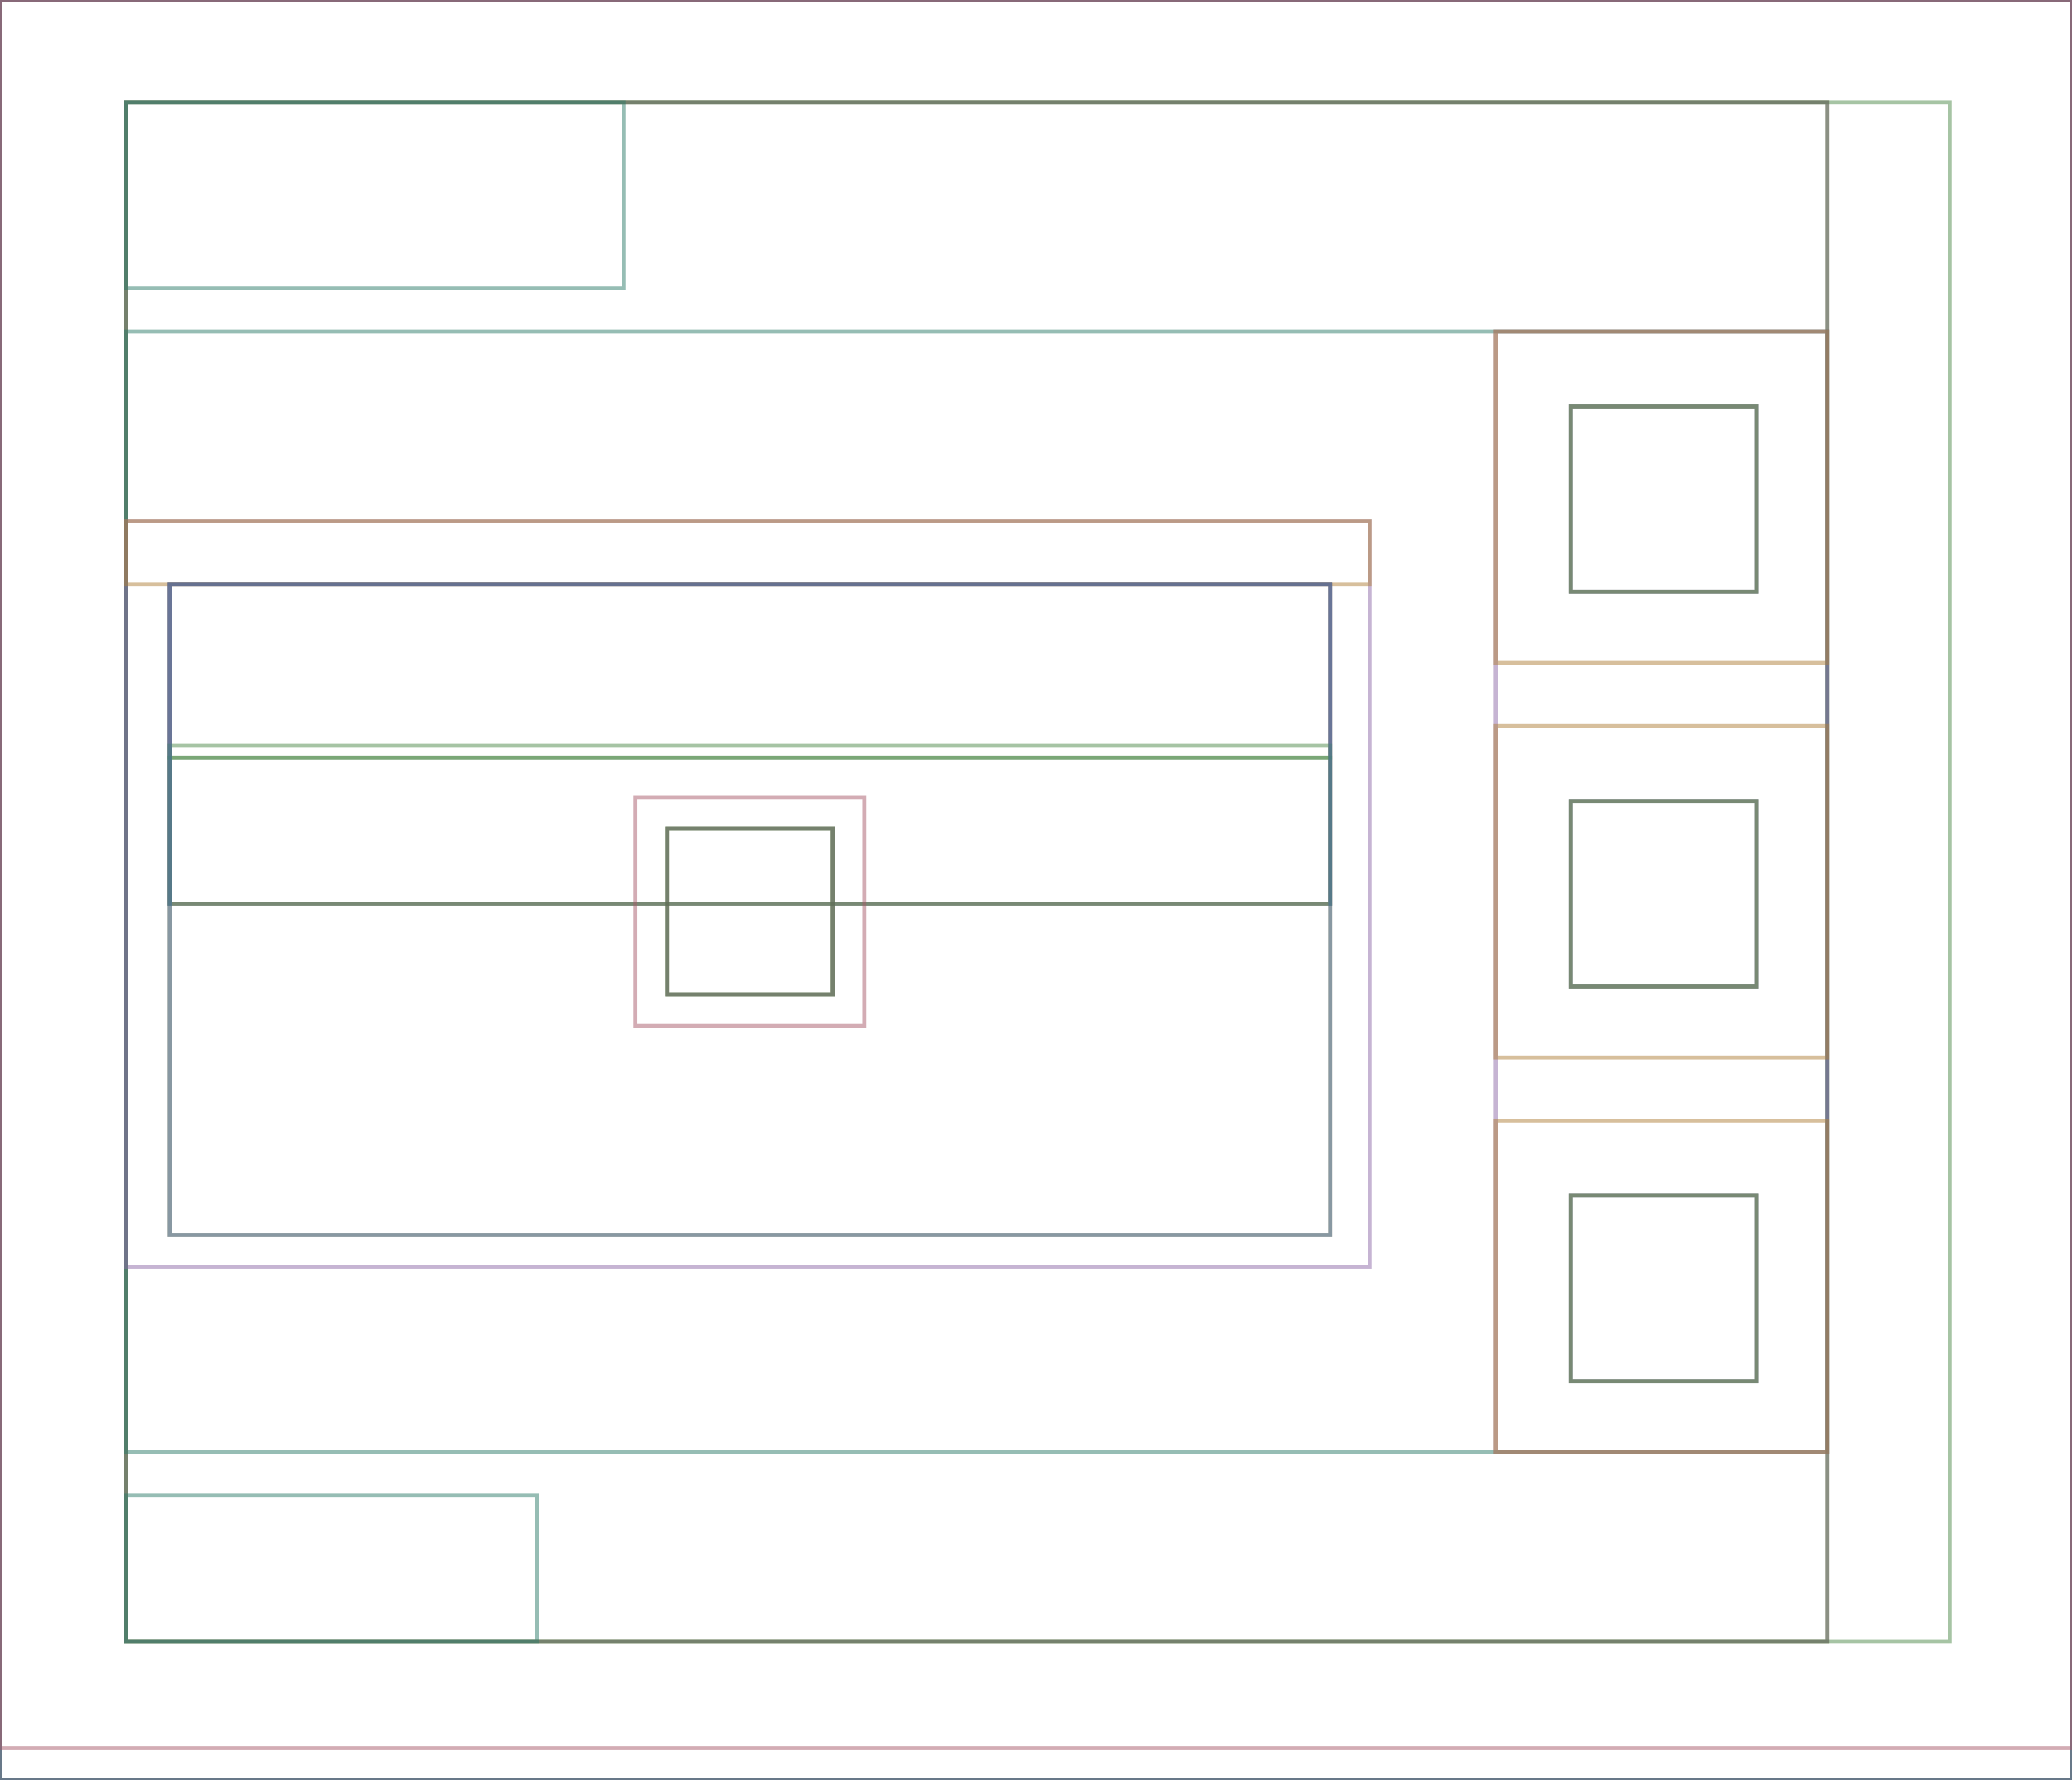
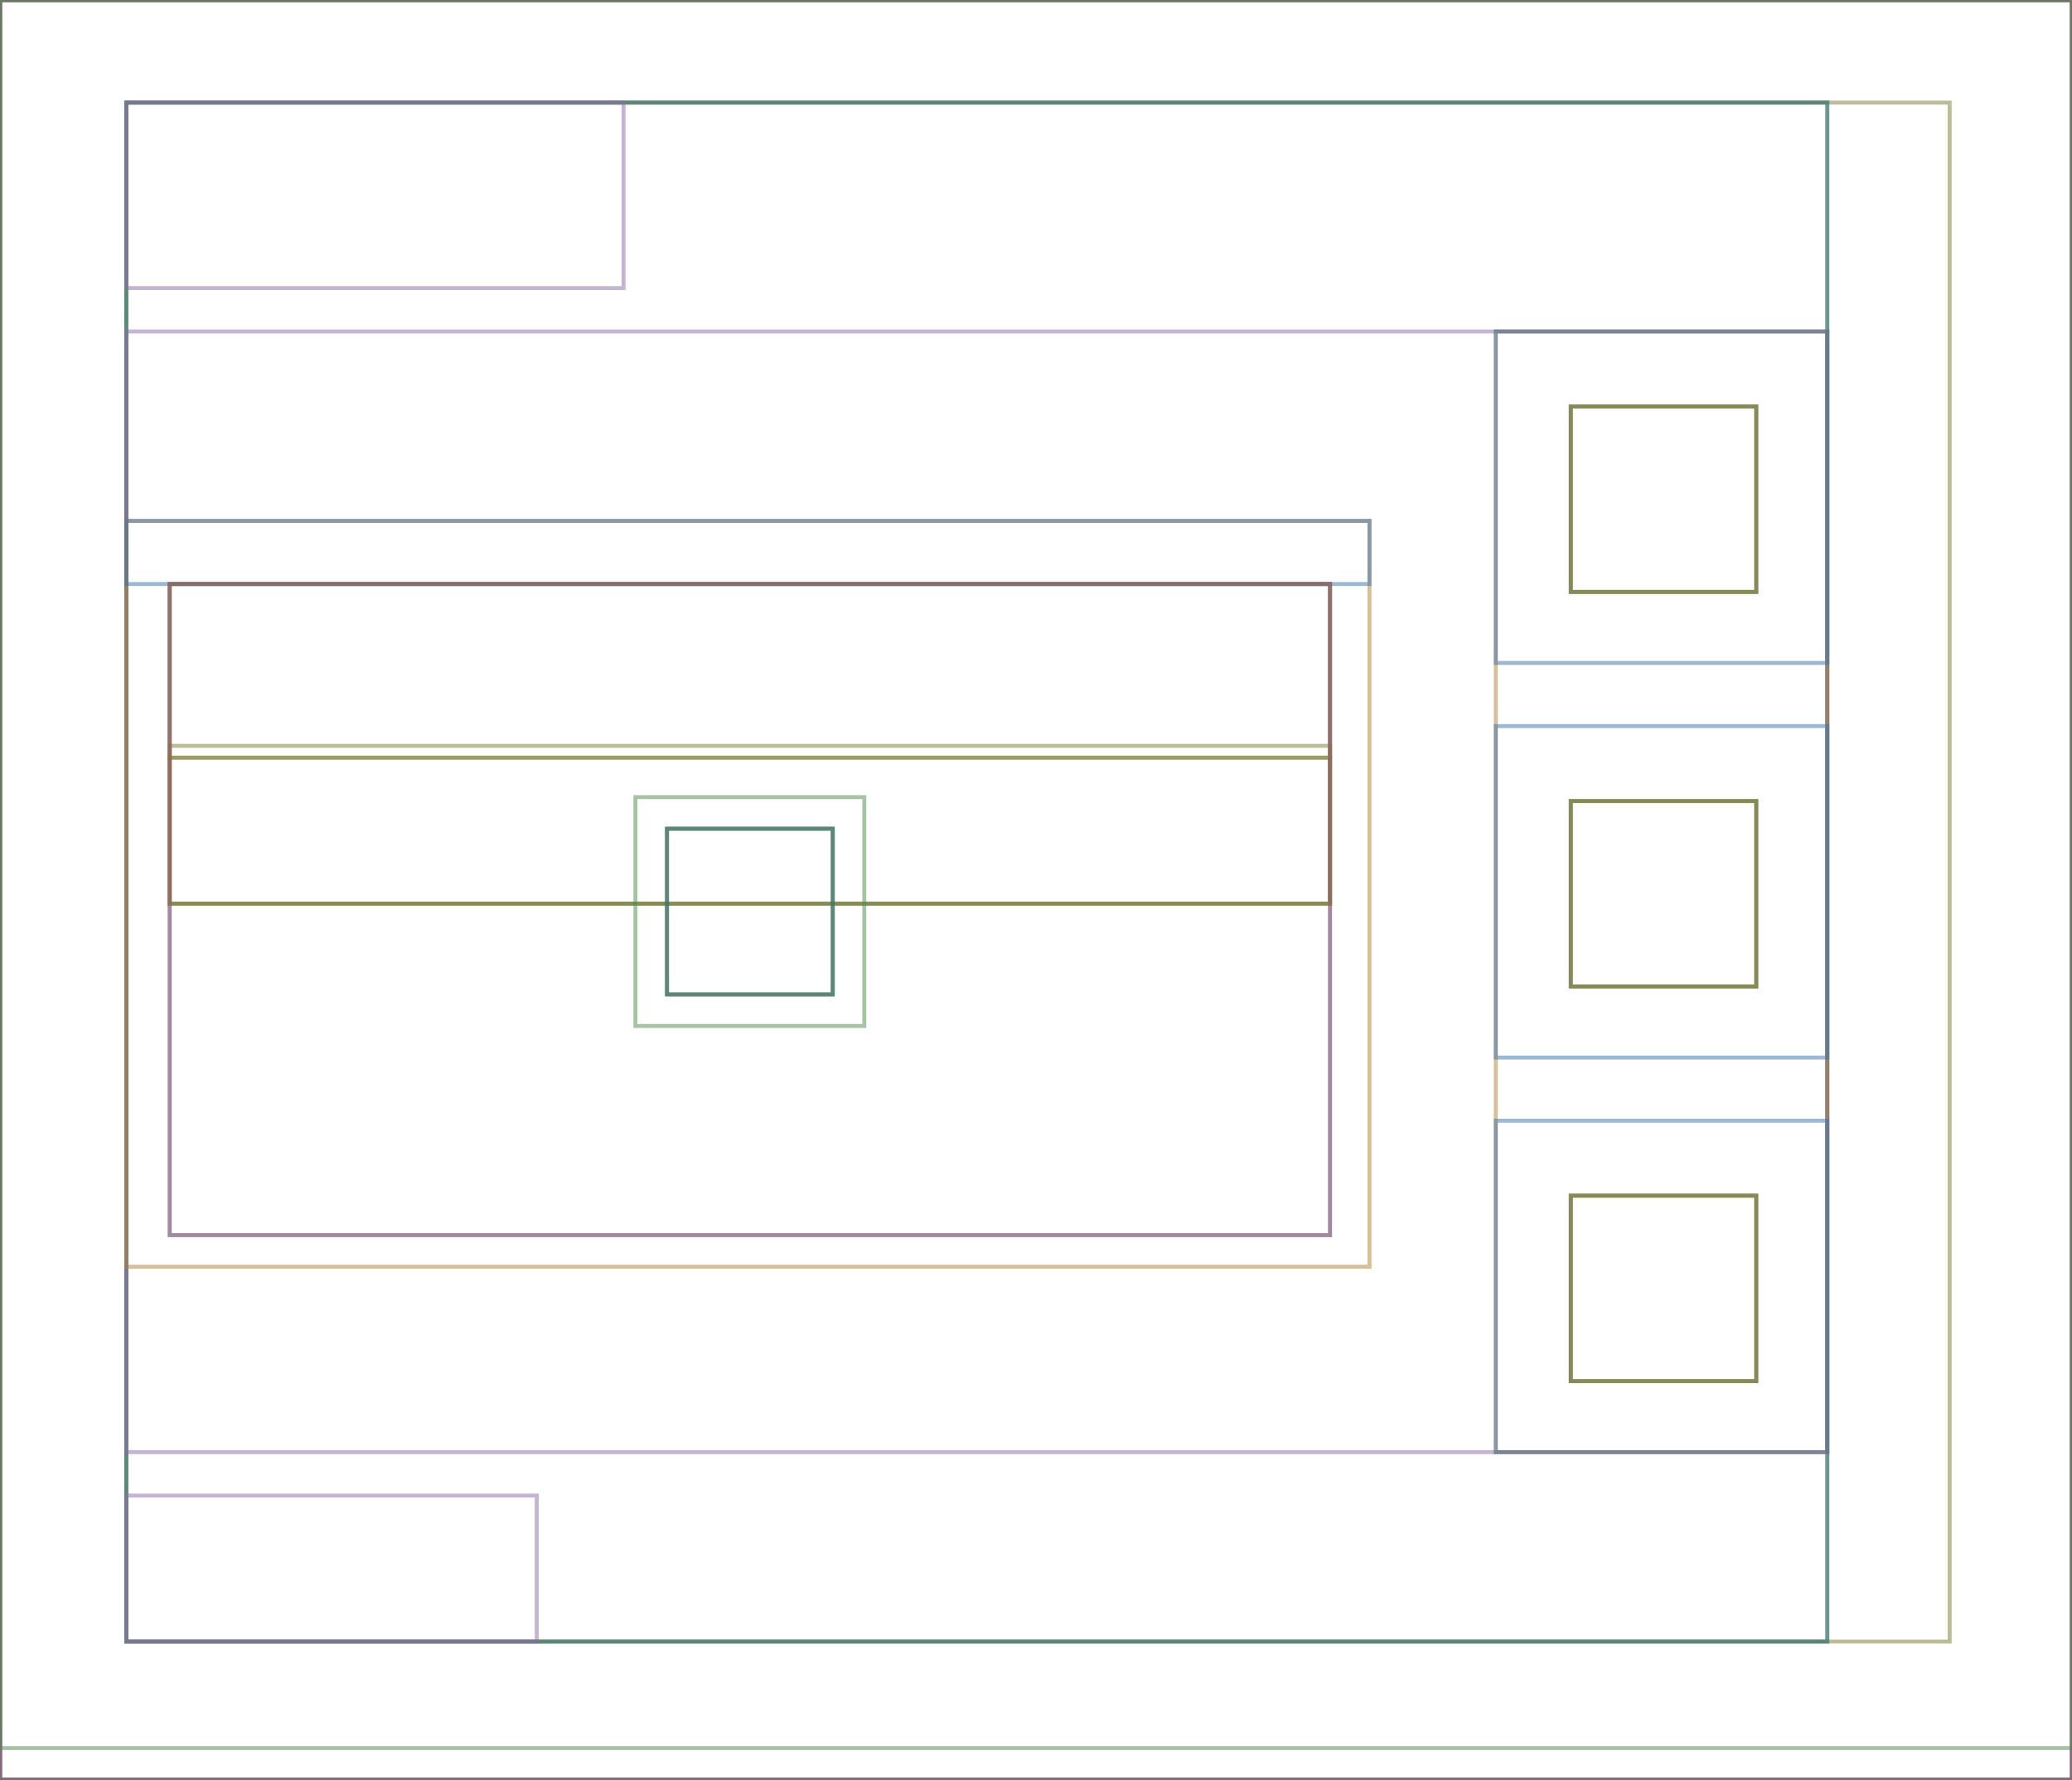
<svg xmlns="http://www.w3.org/2000/svg" viewBox="0 0 525 451" width="525" height="451" role="img" aria-label="Card/Garage-Closing-Light layout wireframe">
  <rect width="525" height="451" fill="#ffffff" />
  <g>
    <rect x="0" y="0" width="525" height="451" fill="none" fill-opacity="0" stroke="#5B6470" stroke-width="1" stroke-opacity="0.5" />
  </g>
  <g>
    <rect x="0" y="0" width="525" height="451" fill="none" fill-opacity="0" stroke="#2E7D6B" stroke-width="1" stroke-opacity="0.5" />
  </g>
  <g>
    <rect x="0" y="0" width="525" height="451" fill="none" fill-opacity="0" stroke="#8E6BA8" stroke-width="1" stroke-opacity="0.5" />
  </g>
  <g>
    <rect x="0" y="0" width="525" height="451" fill="none" fill-opacity="0" stroke="#B0813B" stroke-width="1" stroke-opacity="0.5" />
  </g>
  <g>
    <rect x="0" y="0" width="525" height="451" fill="none" fill-opacity="0" stroke="#3B72A8" stroke-width="1" stroke-opacity="0.5" />
  </g>
  <g>
-     <rect x="0" y="0" width="525" height="443" fill="none" fill-opacity="0" stroke="#A85B6B" stroke-width="1" stroke-opacity="0.5" />
+     <rect x="0" y="0" width="525" height="451" fill="none" fill-opacity="0" stroke="#A85B6B" stroke-width="1" stroke-opacity="0.5" />
  </g>
  <g>
-     <rect x="32" y="26" width="462" height="390" fill="none" fill-opacity="0" stroke="#4F8A4A" stroke-width="1" stroke-opacity="0.5" />
+     <rect x="0" y="0" width="525" height="443" fill="none" fill-opacity="0" stroke="#4F8A4A" stroke-width="1" stroke-opacity="0.5" />
  </g>
  <g>
-     <rect x="32" y="26" width="431" height="390" fill="none" fill-opacity="0" stroke="#7A7A33" stroke-width="1" stroke-opacity="0.5" />
+     <rect x="32" y="26" width="462" height="390" fill="none" fill-opacity="0" stroke="#7A7A33" stroke-width="1" stroke-opacity="0.5" />
  </g>
  <g>
    <rect x="32" y="26" width="431" height="390" fill="none" fill-opacity="0" stroke="#5B6470" stroke-width="1" stroke-opacity="0.5" />
  </g>
  <g>
-     <rect x="32" y="26" width="126" height="47" fill="none" fill-opacity="0" stroke="#2E7D6B" stroke-width="1" stroke-opacity="0.5" />
+     <rect x="32" y="26" width="431" height="390" fill="none" fill-opacity="0" stroke="#2E7D6B" stroke-width="1" stroke-opacity="0.5" />
  </g>
  <g>
-     <rect x="32" y="84" width="431" height="284" fill="none" fill-opacity="0" stroke="#2E7D6B" stroke-width="1" stroke-opacity="0.5" />
+     <rect x="32" y="26" width="126" height="47" fill="none" fill-opacity="0" stroke="#8E6BA8" stroke-width="1" stroke-opacity="0.5" />
  </g>
  <g>
-     <rect x="32" y="132" width="315" height="189" fill="none" fill-opacity="0" stroke="#8E6BA8" stroke-width="1" stroke-opacity="0.5" />
+     <rect x="32" y="84" width="431" height="284" fill="none" fill-opacity="0" stroke="#8E6BA8" stroke-width="1" stroke-opacity="0.5" />
  </g>
  <g>
-     <rect x="32" y="132" width="315" height="16" fill="none" fill-opacity="0" stroke="#B0813B" stroke-width="1" stroke-opacity="0.5" />
+     <rect x="32" y="132" width="315" height="189" fill="none" fill-opacity="0" stroke="#B0813B" stroke-width="1" stroke-opacity="0.5" />
  </g>
  <g>
-     <rect x="43" y="148" width="294" height="165" fill="none" fill-opacity="0" stroke="#B0813B" stroke-width="1" stroke-opacity="0.5" />
+     <rect x="32" y="132" width="315" height="16" fill="none" fill-opacity="0" stroke="#3B72A8" stroke-width="1" stroke-opacity="0.5" />
  </g>
  <g>
-     <rect x="43" y="148" width="294" height="81" fill="none" fill-opacity="0" stroke="#3B72A8" stroke-width="1" stroke-opacity="0.5" />
+     <rect x="43" y="148" width="294" height="165" fill="none" fill-opacity="0" stroke="#3B72A8" stroke-width="1" stroke-opacity="0.5" />
  </g>
  <g>
    <rect x="43" y="148" width="294" height="81" fill="none" fill-opacity="0" stroke="#A85B6B" stroke-width="1" stroke-opacity="0.5" />
  </g>
  <g>
-     <rect x="43" y="189" width="294" height="3" fill="none" fill-opacity="0" stroke="#4F8A4A" stroke-width="1" stroke-opacity="0.5" />
+     <rect x="43" y="148" width="294" height="81" fill="none" fill-opacity="0" stroke="#4F8A4A" stroke-width="1" stroke-opacity="0.5" />
  </g>
  <g>
-     <rect x="43" y="192" width="294" height="37" fill="none" fill-opacity="0" stroke="#4F8A4A" stroke-width="1" stroke-opacity="0.5" />
+     <rect x="43" y="189" width="294" height="3" fill="none" fill-opacity="0" stroke="#7A7A33" stroke-width="1" stroke-opacity="0.5" />
  </g>
  <g>
-     <rect x="43" y="148" width="294" height="165" fill="none" fill-opacity="0" stroke="#3B72A8" stroke-width="1" stroke-opacity="0.5" />
+     <rect x="43" y="192" width="294" height="37" fill="none" fill-opacity="0" stroke="#7A7A33" stroke-width="1" stroke-opacity="0.5" />
  </g>
  <g>
-     <rect x="161" y="202" width="58" height="58" fill="none" fill-opacity="0" stroke="#A85B6B" stroke-width="1" stroke-opacity="0.5" />
+     <rect x="43" y="148" width="294" height="165" fill="none" fill-opacity="0" stroke="#A85B6B" stroke-width="1" stroke-opacity="0.5" />
  </g>
  <g>
-     <rect x="169" y="210" width="42" height="42" fill="none" fill-opacity="0" stroke="#4F8A4A" stroke-width="1" stroke-opacity="0.5" />
+     <rect x="161" y="202" width="58" height="58" fill="none" fill-opacity="0" stroke="#4F8A4A" stroke-width="1" stroke-opacity="0.5" />
  </g>
  <g>
    <rect x="169" y="210" width="42" height="42" fill="none" fill-opacity="0" stroke="#7A7A33" stroke-width="1" stroke-opacity="0.5" />
  </g>
  <g>
    <rect x="169" y="210" width="42" height="42" fill="none" fill-opacity="0" stroke="#5B6470" stroke-width="1" stroke-opacity="0.5" />
  </g>
  <g>
-     <rect x="379" y="84" width="84" height="284" fill="none" fill-opacity="0" stroke="#8E6BA8" stroke-width="1" stroke-opacity="0.5" />
+     <rect x="169" y="210" width="42" height="42" fill="none" fill-opacity="0" stroke="#2E7D6B" stroke-width="1" stroke-opacity="0.5" />
  </g>
  <g>
-     <rect x="379" y="84" width="84" height="84" fill="none" fill-opacity="0" stroke="#B0813B" stroke-width="1" stroke-opacity="0.5" />
+     <rect x="379" y="84" width="84" height="284" fill="none" fill-opacity="0" stroke="#B0813B" stroke-width="1" stroke-opacity="0.5" />
  </g>
  <g>
-     <rect x="398" y="103" width="47" height="47" fill="none" fill-opacity="0" stroke="#3B72A8" stroke-width="1" stroke-opacity="0.5" />
+     <rect x="379" y="84" width="84" height="84" fill="none" fill-opacity="0" stroke="#3B72A8" stroke-width="1" stroke-opacity="0.5" />
  </g>
  <g>
    <rect x="398" y="103" width="47" height="47" fill="none" fill-opacity="0" stroke="#A85B6B" stroke-width="1" stroke-opacity="0.5" />
  </g>
  <g>
    <rect x="398" y="103" width="47" height="47" fill="none" fill-opacity="0" stroke="#4F8A4A" stroke-width="1" stroke-opacity="0.5" />
  </g>
  <g>
-     <rect x="379" y="184" width="84" height="84" fill="none" fill-opacity="0" stroke="#B0813B" stroke-width="1" stroke-opacity="0.5" />
+     <rect x="398" y="103" width="47" height="47" fill="none" fill-opacity="0" stroke="#7A7A33" stroke-width="1" stroke-opacity="0.5" />
  </g>
  <g>
-     <rect x="398" y="203" width="47" height="47" fill="none" fill-opacity="0" stroke="#3B72A8" stroke-width="1" stroke-opacity="0.5" />
+     <rect x="379" y="184" width="84" height="84" fill="none" fill-opacity="0" stroke="#3B72A8" stroke-width="1" stroke-opacity="0.5" />
  </g>
  <g>
    <rect x="398" y="203" width="47" height="47" fill="none" fill-opacity="0" stroke="#A85B6B" stroke-width="1" stroke-opacity="0.5" />
  </g>
  <g>
    <rect x="398" y="203" width="47" height="47" fill="none" fill-opacity="0" stroke="#4F8A4A" stroke-width="1" stroke-opacity="0.5" />
  </g>
  <g>
-     <rect x="379" y="284" width="84" height="84" fill="none" fill-opacity="0" stroke="#B0813B" stroke-width="1" stroke-opacity="0.5" />
+     <rect x="398" y="203" width="47" height="47" fill="none" fill-opacity="0" stroke="#7A7A33" stroke-width="1" stroke-opacity="0.5" />
  </g>
  <g>
-     <rect x="398" y="303" width="47" height="47" fill="none" fill-opacity="0" stroke="#3B72A8" stroke-width="1" stroke-opacity="0.5" />
+     <rect x="379" y="284" width="84" height="84" fill="none" fill-opacity="0" stroke="#3B72A8" stroke-width="1" stroke-opacity="0.5" />
  </g>
  <g>
    <rect x="398" y="303" width="47" height="47" fill="none" fill-opacity="0" stroke="#A85B6B" stroke-width="1" stroke-opacity="0.5" />
  </g>
  <g>
    <rect x="398" y="303" width="47" height="47" fill="none" fill-opacity="0" stroke="#4F8A4A" stroke-width="1" stroke-opacity="0.5" />
  </g>
  <g>
-     <rect x="32" y="379" width="104" height="37" fill="none" fill-opacity="0" stroke="#2E7D6B" stroke-width="1" stroke-opacity="0.5" />
+     <rect x="398" y="303" width="47" height="47" fill="none" fill-opacity="0" stroke="#7A7A33" stroke-width="1" stroke-opacity="0.5" />
+   </g>
+   <g>
+     <rect x="32" y="379" width="104" height="37" fill="none" fill-opacity="0" stroke="#8E6BA8" stroke-width="1" stroke-opacity="0.5" />
  </g>
</svg>
